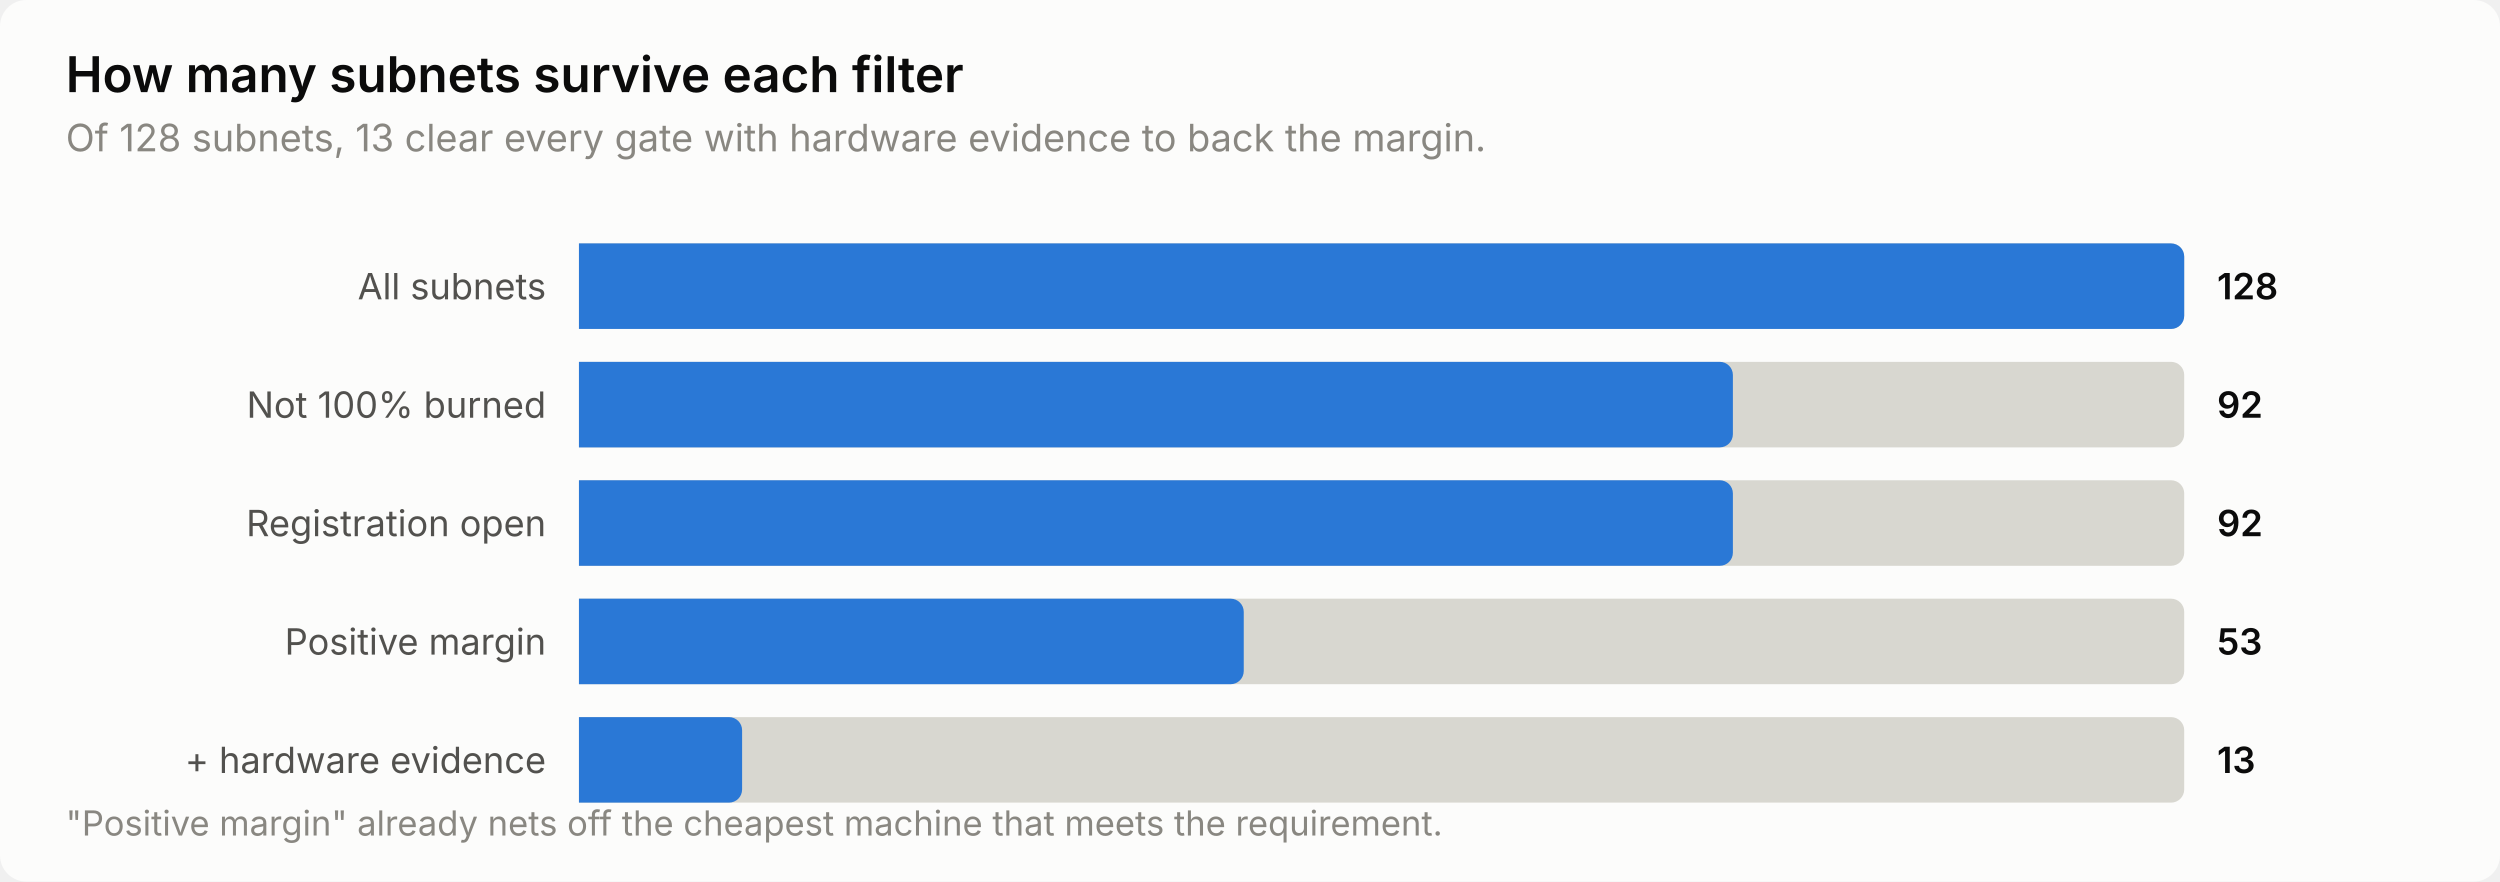
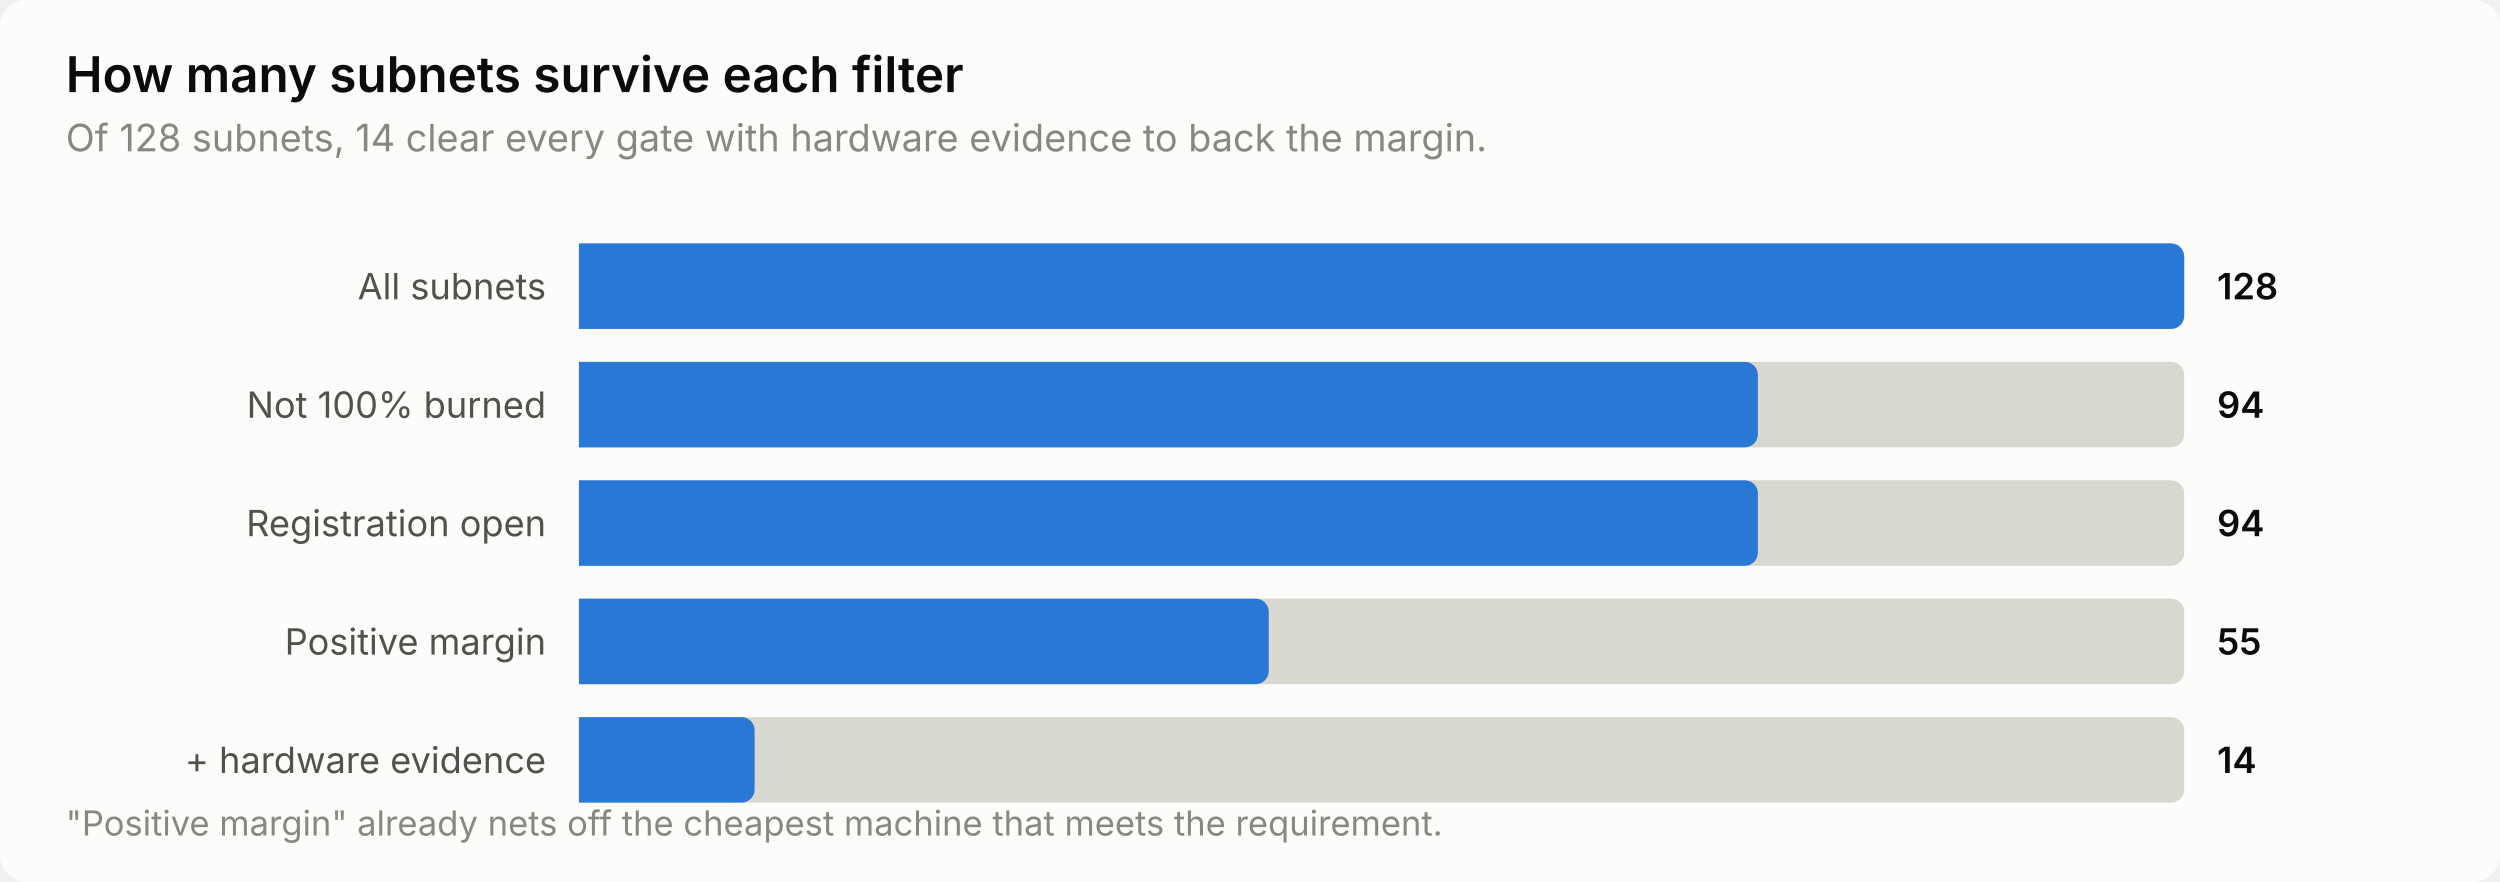
<svg xmlns="http://www.w3.org/2000/svg" width="760" height="268" viewBox="0 0 760 268" role="img" aria-label="How many subnets survive each filter">
  <style>
    text { font-family: system-ui, -apple-system, 'Segoe UI', sans-serif; }
    .t-title { font-size: 15px; font-weight: 600; }
    .t-sub { font-size: 11.5px; }
    .t-lab { font-size: 11px; }
    .t-val { font-size: 11px; font-weight: 600; font-variant-numeric: tabular-nums; }
    .t-tick { font-size: 10.5px; font-variant-numeric: tabular-nums; }

    .surface { fill: #fcfcfb; }
    .ink { fill: #0b0b0b; }
    .ink2 { fill: #52514e; }
    .muted { fill: #898781; }
    .grid { stroke: #e1e0d9; }
    .axis { stroke: #c3c2b7; }
    .accent { fill: #2a78d6; }
    .critical { fill: #d03b3b; }
    .deemph { fill: #d8d7d0; }

    @media (prefers-color-scheme: dark) {
      .surface { fill: #1a1a19; }
      .ink { fill: #ffffff; }
      .ink2 { fill: #c3c2b7; }
      .muted { fill: #898781; }
      .grid { stroke: #2c2c2a; }
      .axis { stroke: #383835; }
      .accent { fill: #3987e5; }
      .deemph { fill: #3a3a37; }
    }
</style>
  <rect class="surface" width="760" height="268" rx="8" />
  <text class="ink t-title" x="20" y="28">How many subnets survive each filter</text>
-   <text class="muted t-sub" x="20" y="46">Of 128 subnets, 13 clear every gate with hardware evidence to back the margin.</text>
+   <text class="muted t-sub" x="20" y="46">Of 128 subnets, 14 clear every gate with hardware evidence to back the margin.</text>
  <text class="ink2 t-lab" x="166" y="91" text-anchor="end">All subnets</text>
  <path class="deemph" d="M176.0,74.0 H660.0 a4.0,4.0 0 0 1 4.0,4.0 V96.0 a4.0,4.0 0 0 1 -4.0,4.0 H176.0 Z" />
  <path class="accent" d="M176.0,74.0 H660.0 a4.0,4.0 0 0 1 4.0,4.0 V96.0 a4.0,4.0 0 0 1 -4.0,4.0 H176.0 Z" />
  <text class="ink t-val" x="674" y="91">128</text>
  <text class="ink2 t-lab" x="166" y="127" text-anchor="end">Not 100% burned</text>
  <path class="deemph" d="M176.0,110.0 H660.0 a4.0,4.0 0 0 1 4.0,4.0 V132.0 a4.0,4.0 0 0 1 -4.0,4.0 H176.0 Z" />
-   <path class="accent" d="M176.0,110.0 H522.8 a4.0,4.0 0 0 1 4.0,4.0 V132.0 a4.0,4.0 0 0 1 -4.0,4.0 H176.0 Z" />
-   <text class="ink t-val" x="674" y="127">92</text>
+   <path class="accent" d="M176.0,110.0 H530.4 a4.0,4.0 0 0 1 4.0,4.0 V132.0 a4.0,4.0 0 0 1 -4.0,4.0 H176.0 Z" />
+   <text class="ink t-val" x="674" y="127">94</text>
  <text class="ink2 t-lab" x="166" y="163" text-anchor="end">Registration open</text>
  <path class="deemph" d="M176.0,146.0 H660.0 a4.0,4.0 0 0 1 4.0,4.0 V168.0 a4.0,4.0 0 0 1 -4.0,4.0 H176.0 Z" />
-   <path class="accent" d="M176.0,146.0 H522.8 a4.0,4.0 0 0 1 4.0,4.0 V168.0 a4.0,4.0 0 0 1 -4.0,4.0 H176.0 Z" />
-   <text class="ink t-val" x="674" y="163">92</text>
+   <path class="accent" d="M176.0,146.0 H530.4 a4.0,4.0 0 0 1 4.0,4.0 V168.0 a4.0,4.0 0 0 1 -4.0,4.0 H176.0 Z" />
+   <text class="ink t-val" x="674" y="163">94</text>
  <text class="ink2 t-lab" x="166" y="199" text-anchor="end">Positive margin</text>
  <path class="deemph" d="M176.0,182.0 H660.0 a4.0,4.0 0 0 1 4.0,4.0 V204.0 a4.0,4.0 0 0 1 -4.0,4.0 H176.0 Z" />
-   <path class="accent" d="M176.0,182.0 H374.1 a4.0,4.0 0 0 1 4.0,4.0 V204.0 a4.0,4.0 0 0 1 -4.0,4.0 H176.0 Z" />
-   <text class="ink t-val" x="674" y="199">53</text>
+   <path class="accent" d="M176.0,182.0 H381.7 a4.0,4.0 0 0 1 4.0,4.0 V204.0 a4.0,4.0 0 0 1 -4.0,4.0 H176.0 Z" />
+   <text class="ink t-val" x="674" y="199">55</text>
  <text class="ink2 t-lab" x="166" y="235" text-anchor="end">+ hardware evidence</text>
  <path class="deemph" d="M176.0,218.0 H660.0 a4.0,4.0 0 0 1 4.0,4.0 V240.0 a4.0,4.0 0 0 1 -4.0,4.0 H176.0 Z" />
-   <path class="accent" d="M176.0,218.0 H221.6 a4.0,4.0 0 0 1 4.0,4.0 V240.0 a4.0,4.0 0 0 1 -4.0,4.0 H176.0 Z" />
-   <text class="ink t-val" x="674" y="235">13</text>
+   <path class="accent" d="M176.0,218.0 H225.4 a4.0,4.0 0 0 1 4.0,4.0 V240.0 a4.0,4.0 0 0 1 -4.0,4.0 H176.0 Z" />
+   <text class="ink t-val" x="674" y="235">14</text>
  <text class="muted t-tick" x="20" y="254">"Positive margin" already nets off the cheapest machine that meets the requirement.</text>
</svg>
